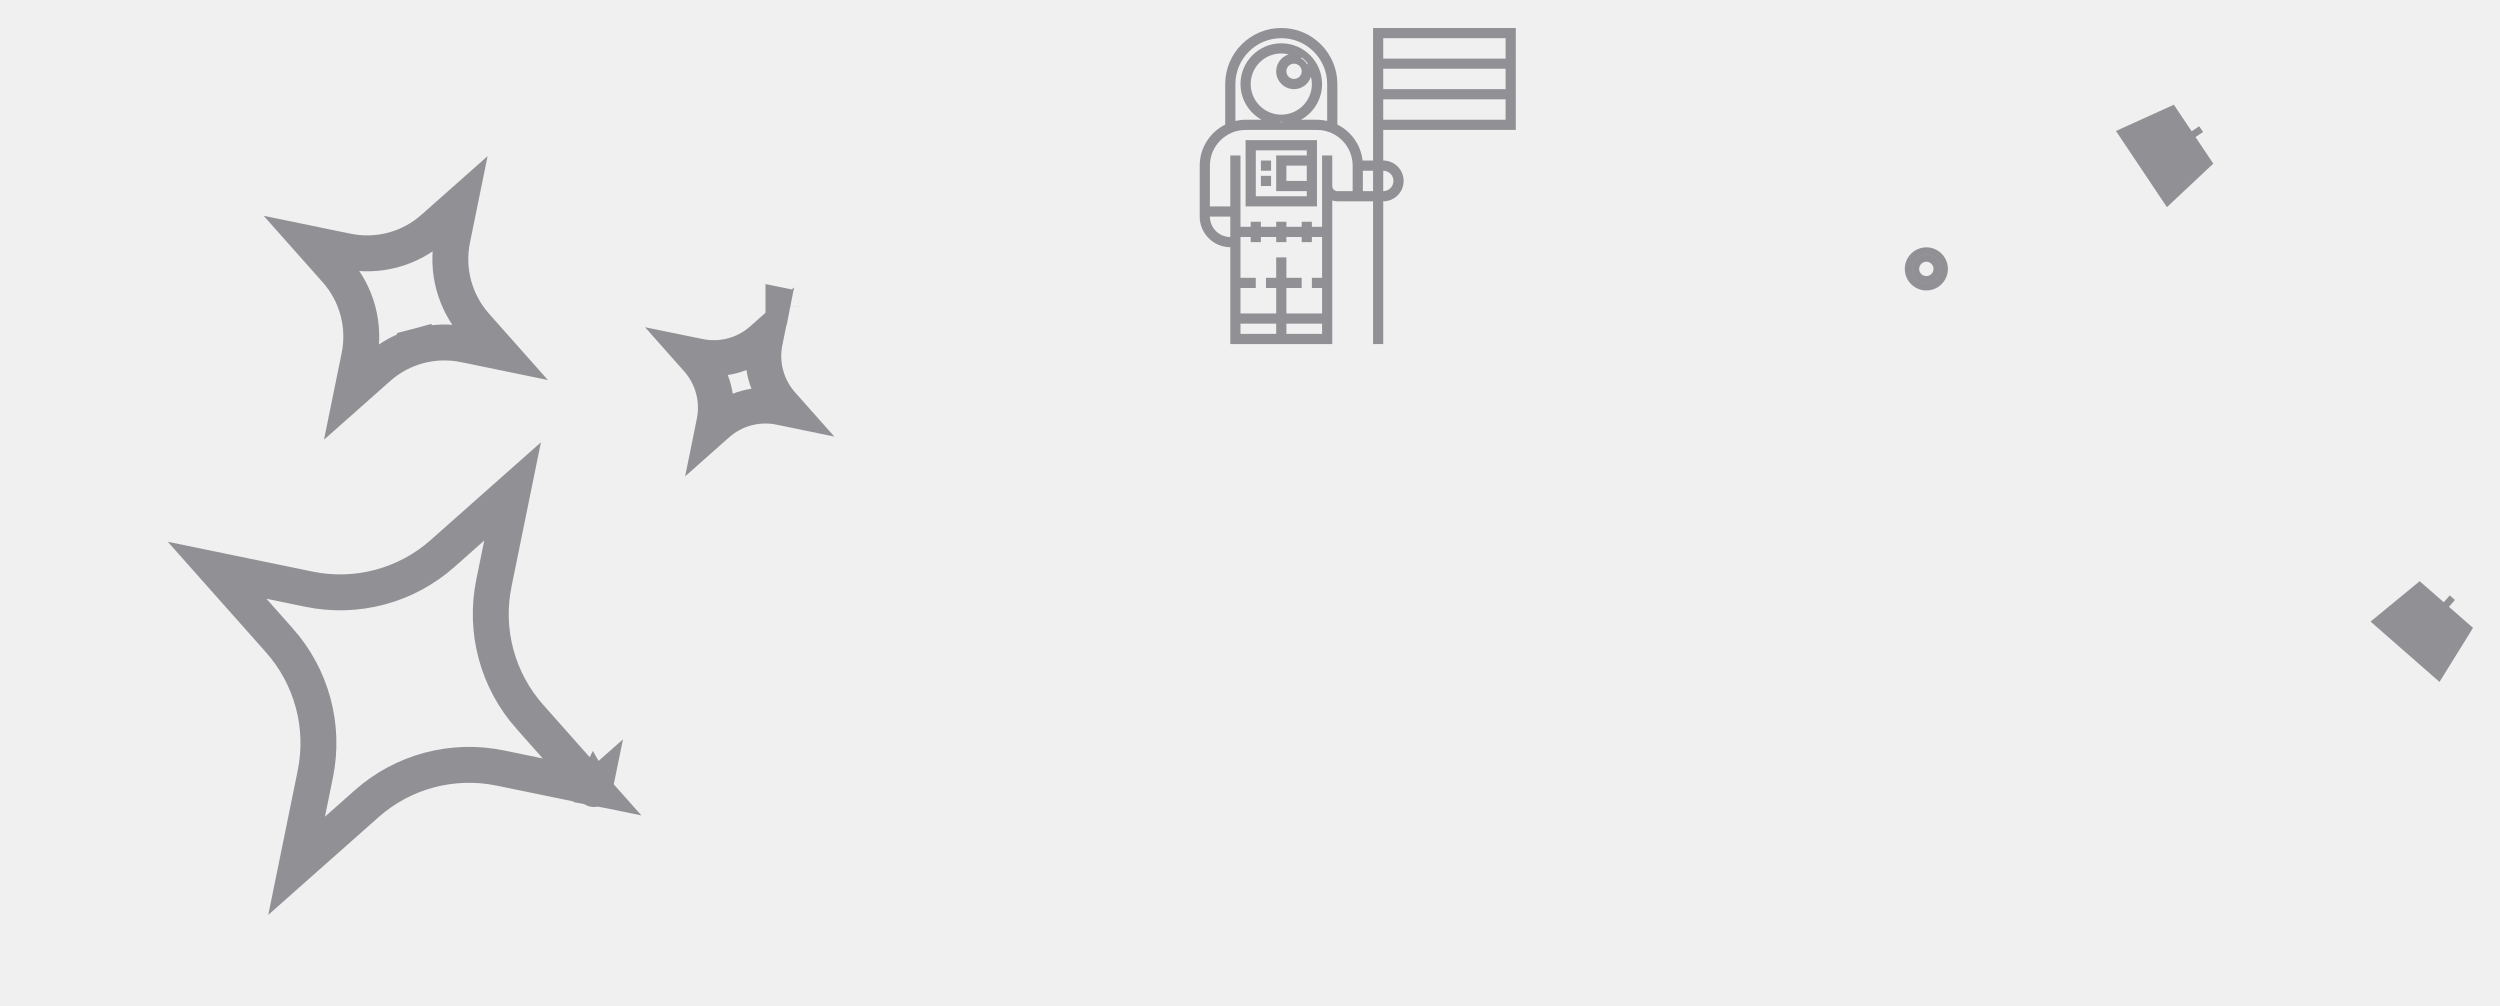
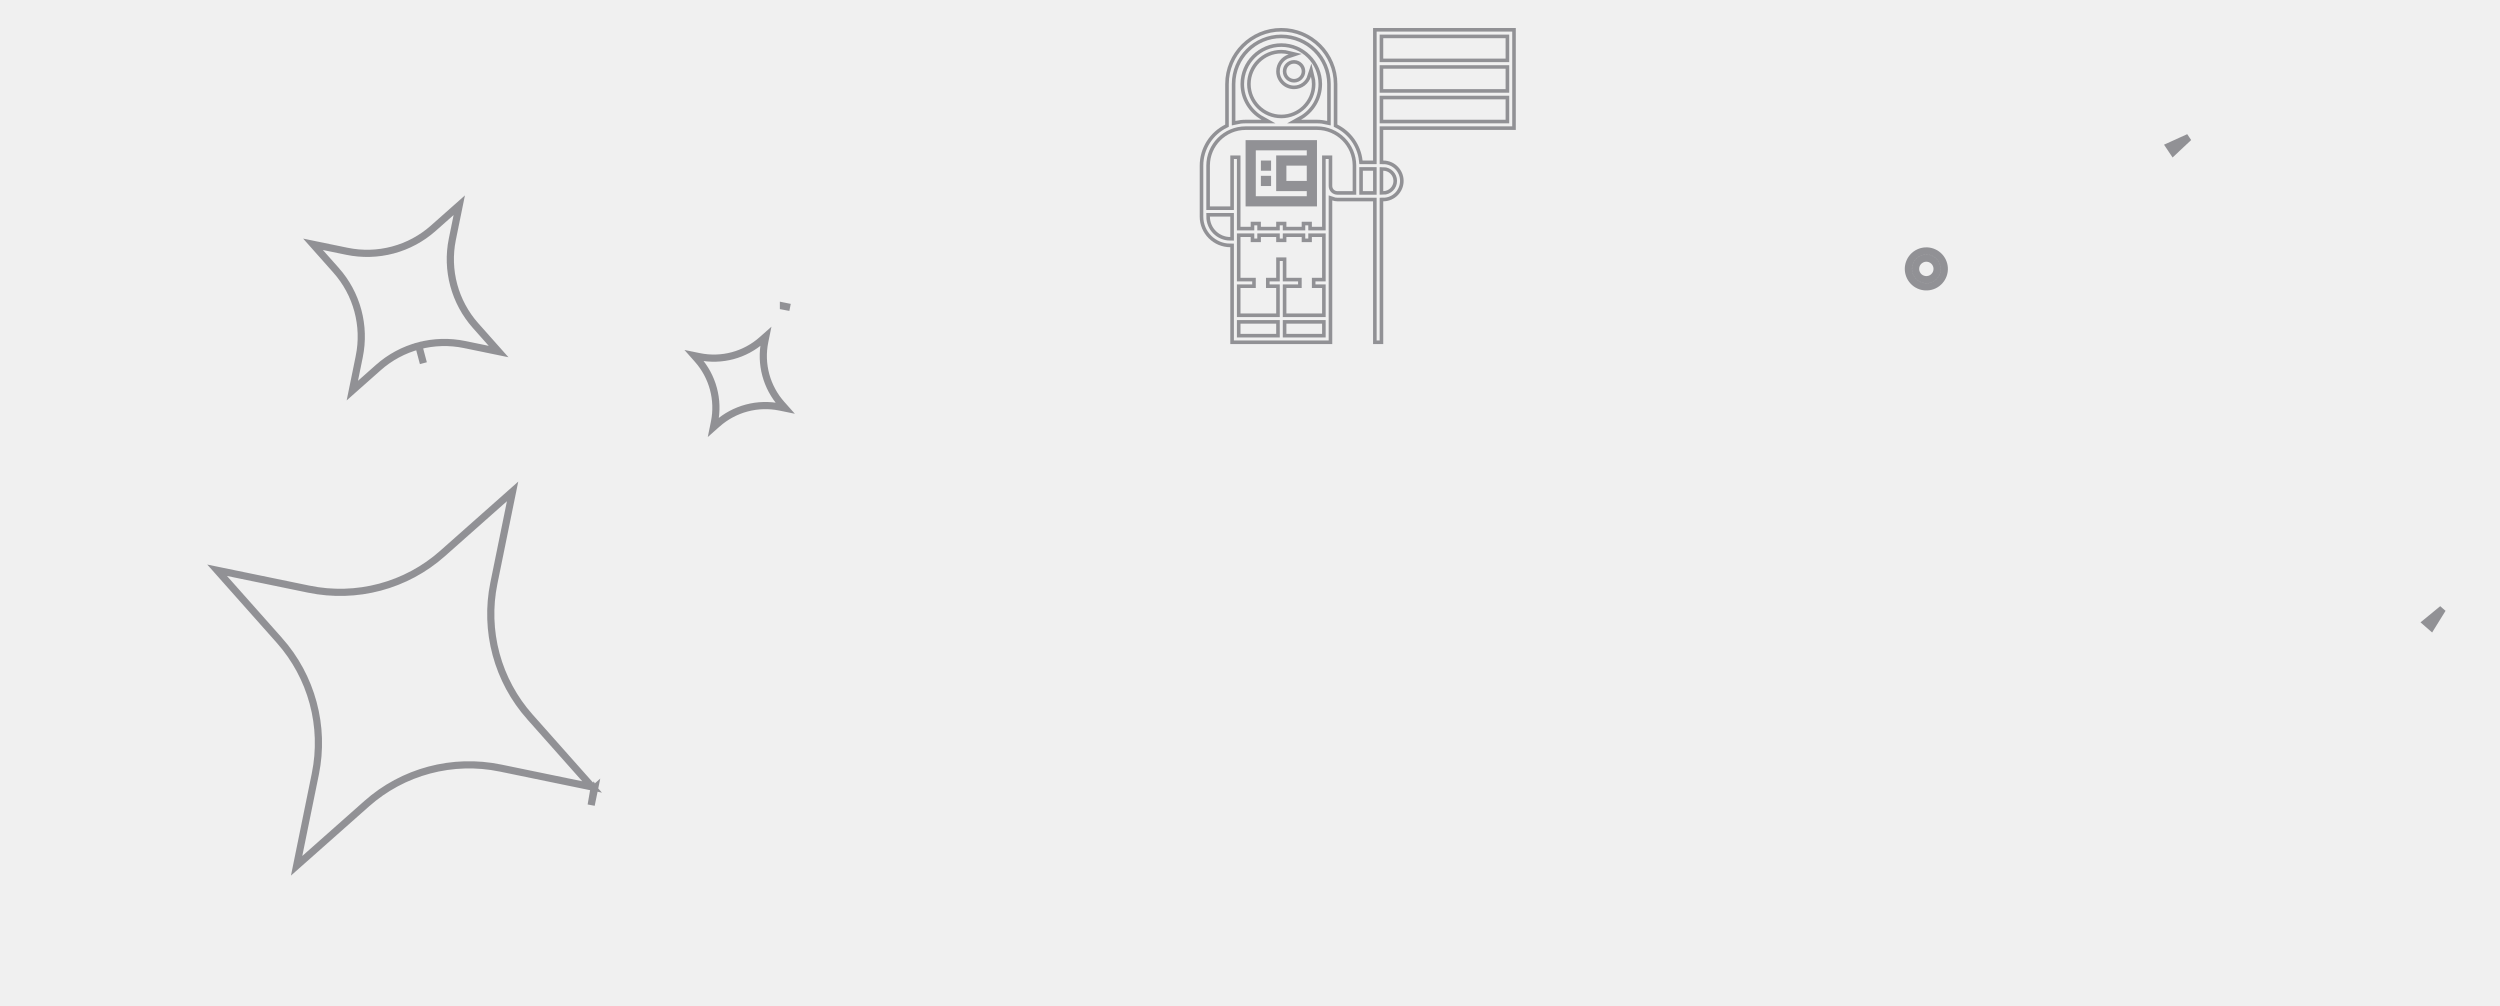
<svg xmlns="http://www.w3.org/2000/svg" width="348" height="140" viewBox="0 0 348 140" fill="none">
-   <path d="M82.675 109.825C82.677 109.829 82.678 109.831 82.679 109.833C82.682 109.838 82.681 109.835 82.674 109.827L82.675 109.825ZM82.675 109.825L82.768 109.743L82.291 112.068L82.675 109.825ZM106.598 46.842L106.065 47.314L106.065 47.315C103.683 49.428 100.447 50.29 97.327 49.645C97.327 49.645 97.327 49.645 97.326 49.645L96.638 49.504L97.102 50.027L97.103 50.028C98.144 51.203 98.898 52.602 99.306 54.117C99.714 55.632 99.765 57.221 99.454 58.758L99.453 58.761L99.309 59.471L99.851 58.99L99.853 58.989C101.028 57.95 102.428 57.2 103.943 56.796C105.458 56.393 107.046 56.346 108.583 56.661L108.585 56.661L109.273 56.803L108.808 56.279C108.808 56.279 108.808 56.279 108.808 56.279C106.691 53.898 105.818 50.663 106.455 47.543L106.598 46.842ZM106.598 46.842L106.455 47.541L106.598 46.842ZM68.744 81.198L68.744 81.199C68.079 84.469 68.185 87.852 69.055 91.077C69.925 94.303 71.534 97.282 73.753 99.781C73.754 99.781 73.754 99.781 73.754 99.781L82.42 109.542L69.635 106.907L69.634 106.907C66.362 106.234 62.979 106.331 59.753 107.192C56.528 108.052 53.548 109.653 51.052 111.866L41.289 120.516L43.897 107.724L43.897 107.723C44.563 104.454 44.457 101.072 43.588 97.847C42.719 94.623 41.112 91.643 38.894 89.144L38.893 89.144L30.221 79.38L43.006 82.015L43.007 82.015C46.278 82.688 49.66 82.592 52.885 81.732C56.11 80.873 59.089 79.274 61.585 77.062L61.586 77.061L71.352 68.405L68.744 81.198ZM62.964 33.31L62.963 33.312C62.093 37.601 63.292 42.046 66.197 45.323L66.199 45.325L69.404 48.934L64.681 47.961C64.68 47.961 64.679 47.96 64.679 47.96C64.678 47.96 64.678 47.96 64.678 47.96C62.563 47.523 60.376 47.584 58.29 48.14L58.934 50.556L58.29 48.14C56.204 48.696 54.277 49.731 52.663 51.164C52.663 51.164 52.663 51.165 52.662 51.165L49.043 54.373L50.009 49.632C50.009 49.632 50.009 49.631 50.009 49.631C50.442 47.515 50.375 45.328 49.813 43.242C49.251 41.156 48.21 39.229 46.774 37.614C46.773 37.614 46.773 37.614 46.773 37.613L43.569 34.006L48.292 34.979C48.293 34.979 48.293 34.979 48.293 34.979C50.409 35.417 52.597 35.356 54.683 34.8C56.769 34.244 58.696 33.209 60.309 31.776C60.31 31.775 60.31 31.775 60.311 31.774L63.93 28.567L62.964 33.31ZM109.034 42.613L109.034 42.61L109.034 42.613L109.034 42.613ZM109.973 42.79L109.055 42.603L109.055 42.615L109.973 42.79Z" stroke="#0F0F19" stroke-opacity="0.42" stroke-width="5" />
+   <path d="M82.675 109.825C82.677 109.829 82.678 109.831 82.679 109.833C82.682 109.838 82.681 109.835 82.674 109.827L82.675 109.825ZM82.675 109.825L82.768 109.743L82.291 112.068L82.675 109.825ZM106.598 46.842L106.065 47.314L106.065 47.315C103.683 49.428 100.447 50.29 97.327 49.645C97.327 49.645 97.327 49.645 97.326 49.645L96.638 49.504L97.102 50.027L97.103 50.028C98.144 51.203 98.898 52.602 99.306 54.117C99.714 55.632 99.765 57.221 99.454 58.758L99.453 58.761L99.309 59.471L99.851 58.99L99.853 58.989C101.028 57.95 102.428 57.2 103.943 56.796C105.458 56.393 107.046 56.346 108.583 56.661L108.585 56.661L109.273 56.803L108.808 56.279C108.808 56.279 108.808 56.279 108.808 56.279C106.691 53.898 105.818 50.663 106.455 47.543L106.598 46.842ZM106.598 46.842L106.455 47.541L106.598 46.842ZM68.744 81.198L68.744 81.199C68.079 84.469 68.185 87.852 69.055 91.077C69.925 94.303 71.534 97.282 73.753 99.781C73.754 99.781 73.754 99.781 73.754 99.781L82.42 109.542L69.635 106.907L69.634 106.907C66.362 106.234 62.979 106.331 59.753 107.192C56.528 108.052 53.548 109.653 51.052 111.866L41.289 120.516L43.897 107.724L43.897 107.723C44.563 104.454 44.457 101.072 43.588 97.847C42.719 94.623 41.112 91.643 38.894 89.144L38.893 89.144L30.221 79.38L43.006 82.015L43.007 82.015C46.278 82.688 49.66 82.592 52.885 81.732C56.11 80.873 59.089 79.274 61.585 77.062L61.586 77.061L71.352 68.405L68.744 81.198ZM62.964 33.31L62.963 33.312C62.093 37.601 63.292 42.046 66.197 45.323L66.199 45.325L69.404 48.934L64.681 47.961C64.68 47.961 64.679 47.96 64.679 47.96C64.678 47.96 64.678 47.96 64.678 47.96C62.563 47.523 60.376 47.584 58.29 48.14L58.934 50.556L58.29 48.14C56.204 48.696 54.277 49.731 52.663 51.164C52.663 51.164 52.663 51.165 52.662 51.165L49.043 54.373L50.009 49.632C50.009 49.632 50.009 49.631 50.009 49.631C50.442 47.515 50.375 45.328 49.813 43.242C49.251 41.156 48.21 39.229 46.774 37.614C46.773 37.614 46.773 37.614 46.773 37.613L43.569 34.006L48.292 34.979C48.293 34.979 48.293 34.979 48.293 34.979C50.409 35.417 52.597 35.356 54.683 34.8C56.769 34.244 58.696 33.209 60.309 31.776C60.31 31.775 60.31 31.775 60.311 31.774L63.93 28.567L62.964 33.31ZM109.034 42.613L109.034 42.61L109.034 42.613L109.034 42.613ZM109.973 42.79L109.055 42.603L109.055 42.615L109.973 42.79Z" stroke="#0F0F19" stroke-opacity="0.42" strokeWidth="5" />
  <path d="M266.793 38.078C266.878 38.256 266.997 38.415 267.143 38.547C267.29 38.678 267.461 38.78 267.647 38.846C267.832 38.911 268.029 38.94 268.226 38.929C268.423 38.919 268.615 38.87 268.793 38.785C268.971 38.7 269.13 38.581 269.262 38.434C269.393 38.288 269.495 38.117 269.561 37.931C269.626 37.745 269.655 37.548 269.644 37.352C269.634 37.155 269.585 36.962 269.5 36.785C269.328 36.426 269.021 36.15 268.646 36.017C268.271 35.884 267.859 35.906 267.5 36.078C267.141 36.249 266.865 36.556 266.732 36.931C266.599 37.307 266.621 37.719 266.793 38.078ZM269.224 39.687C268.626 39.973 267.939 40.01 267.313 39.789C266.688 39.568 266.176 39.107 265.89 38.509C265.605 37.911 265.568 37.224 265.789 36.598C266.01 35.973 266.47 35.461 267.068 35.175C267.667 34.889 268.354 34.853 268.979 35.074C269.289 35.183 269.574 35.353 269.818 35.572C270.062 35.792 270.261 36.057 270.402 36.353C270.544 36.65 270.626 36.971 270.643 37.299C270.66 37.627 270.613 37.955 270.504 38.264C270.394 38.574 270.225 38.859 270.005 39.103C269.786 39.347 269.52 39.546 269.224 39.687Z" stroke="#0F0F19" stroke-opacity="0.42" />
-   <path d="M302.511 21.155L301.974 20.352L304.667 19.13L302.511 21.155Z" stroke="#0F0F19" stroke-opacity="0.42" stroke-width="10" />
-   <path d="M338.437 87.279L337.71 86.643L339.995 84.765L338.437 87.279Z" stroke="#0F0F19" stroke-opacity="0.42" stroke-width="10" />
+   <path d="M302.511 21.155L301.974 20.352L304.667 19.13L302.511 21.155Z" stroke="#0F0F19" stroke-opacity="0.42" strokeWidth="10" />
+   <path d="M338.437 87.279L337.71 86.643L339.995 84.765L338.437 87.279Z" stroke="#0F0F19" stroke-opacity="0.42" strokeWidth="10" />
  <path d="M181.903 25.685H182.403V25.185V23.056V22.556H181.903H179.065H178.565V23.056V25.185V25.685H179.065H181.903ZM174.807 20.427H174.307V20.927V27.314V27.814H174.807H181.903H182.403V27.314V26.604V26.104H181.903H178.145V22.136H181.903H182.403V21.636V20.927V20.427H181.903H174.807ZM182.823 20.007V28.233H173.887V20.007H182.823Z" stroke="#0F0F19" stroke-opacity="0.42" />
  <path d="M176.016 23.265V22.846H176.435V23.265H176.016Z" stroke="#0F0F19" stroke-opacity="0.42" />
  <path d="M176.016 25.395V24.975H176.435V25.395H176.016Z" stroke="#0F0F19" stroke-opacity="0.42" />
  <mask id="path-8-inside-1_2716_370" fill="white">
    <path d="M211 18.088V3.895H191.129V17.378V18.088V22.346H189.67C189.426 20.147 188.061 18.282 186.161 17.336V11.701C186.161 7.397 182.659 3.895 178.355 3.895C174.051 3.895 170.548 7.397 170.548 11.701V17.343C168.449 18.39 167 20.554 167 23.056V30.153C167 32.501 168.91 34.411 171.258 34.411V47.895H185.452V27.902C185.674 27.98 185.912 28.024 186.161 28.024H191.129V47.895H192.548V28.024C194.114 28.024 195.387 26.75 195.387 25.185C195.387 23.619 194.114 22.346 192.548 22.346V18.088H211ZM192.548 5.314H209.581V8.153H192.548V5.314ZM192.548 9.572H209.581V12.411H192.548V9.572ZM192.548 13.83H209.581V16.669H192.548V13.83ZM171.968 11.701C171.968 8.179 174.833 5.314 178.355 5.314C181.877 5.314 184.742 8.179 184.742 11.701V16.834C184.285 16.73 183.811 16.669 183.323 16.669H181.097C182.845 15.7 184.032 13.837 184.032 11.701C184.032 8.571 181.485 6.024 178.355 6.024C175.224 6.024 172.677 8.571 172.677 11.701C172.677 13.837 173.865 15.7 175.613 16.669H173.387C172.899 16.669 172.425 16.729 171.968 16.833V11.701ZM177.645 9.927C177.645 11.296 178.759 12.411 180.129 12.411C181.235 12.411 182.163 11.68 182.484 10.679C182.565 11.007 182.613 11.348 182.613 11.701C182.613 14.049 180.703 15.959 178.355 15.959C176.007 15.959 174.097 14.049 174.097 11.701C174.097 9.353 176.007 7.443 178.355 7.443C178.708 7.443 179.049 7.491 179.377 7.572C178.376 7.893 177.645 8.821 177.645 9.927ZM180.129 8.862C180.716 8.862 181.194 9.34 181.194 9.927C181.194 10.514 180.716 10.991 180.129 10.991C179.542 10.991 179.065 10.514 179.065 9.927C179.065 9.34 179.542 8.862 180.129 8.862ZM171.258 32.991C169.693 32.991 168.419 31.718 168.419 30.153H171.258V32.991ZM177.645 46.475H172.677V45.056H177.645V46.475ZM184.032 46.475H179.065V45.056H184.032V46.475ZM184.032 38.669H182.613V40.088H184.032V43.636H179.065V40.088H181.194V38.669H179.065V35.83H177.645V38.669H176.226V40.088H177.645V43.636H172.677V40.088H174.806V38.669H172.677V32.991H174.097V33.701H175.516V32.991H177.645V33.701H179.065V32.991H181.194V33.701H182.613V32.991H184.032V38.669ZM188.29 23.765V26.604H186.161C185.77 26.604 185.452 26.286 185.452 25.895V21.637H184.032V31.572H182.613V30.862H181.194V31.572H179.065V30.862H177.645V31.572H175.516V30.862H174.097V31.572H172.677V21.637H171.258V28.733H168.419V23.056C168.419 20.317 170.648 18.088 173.387 18.088H183.323C186.061 18.088 188.29 20.317 188.29 23.056V23.765ZM191.129 26.604H189.71V23.765H191.129V26.604ZM193.968 25.185C193.968 25.968 193.331 26.604 192.548 26.604V23.765C193.331 23.765 193.968 24.402 193.968 25.185Z" />
  </mask>
-   <path d="M211 18.088V3.895H191.129V17.378V18.088V22.346H189.67C189.426 20.147 188.061 18.282 186.161 17.336V11.701C186.161 7.397 182.659 3.895 178.355 3.895C174.051 3.895 170.548 7.397 170.548 11.701V17.343C168.449 18.39 167 20.554 167 23.056V30.153C167 32.501 168.91 34.411 171.258 34.411V47.895H185.452V27.902C185.674 27.98 185.912 28.024 186.161 28.024H191.129V47.895H192.548V28.024C194.114 28.024 195.387 26.75 195.387 25.185C195.387 23.619 194.114 22.346 192.548 22.346V18.088H211ZM192.548 5.314H209.581V8.153H192.548V5.314ZM192.548 9.572H209.581V12.411H192.548V9.572ZM192.548 13.83H209.581V16.669H192.548V13.83ZM171.968 11.701C171.968 8.179 174.833 5.314 178.355 5.314C181.877 5.314 184.742 8.179 184.742 11.701V16.834C184.285 16.73 183.811 16.669 183.323 16.669H181.097C182.845 15.7 184.032 13.837 184.032 11.701C184.032 8.571 181.485 6.024 178.355 6.024C175.224 6.024 172.677 8.571 172.677 11.701C172.677 13.837 173.865 15.7 175.613 16.669H173.387C172.899 16.669 172.425 16.729 171.968 16.833V11.701ZM177.645 9.927C177.645 11.296 178.759 12.411 180.129 12.411C181.235 12.411 182.163 11.68 182.484 10.679C182.565 11.007 182.613 11.348 182.613 11.701C182.613 14.049 180.703 15.959 178.355 15.959C176.007 15.959 174.097 14.049 174.097 11.701C174.097 9.353 176.007 7.443 178.355 7.443C178.708 7.443 179.049 7.491 179.377 7.572C178.376 7.893 177.645 8.821 177.645 9.927ZM180.129 8.862C180.716 8.862 181.194 9.34 181.194 9.927C181.194 10.514 180.716 10.991 180.129 10.991C179.542 10.991 179.065 10.514 179.065 9.927C179.065 9.34 179.542 8.862 180.129 8.862ZM171.258 32.991C169.693 32.991 168.419 31.718 168.419 30.153H171.258V32.991ZM177.645 46.475H172.677V45.056H177.645V46.475ZM184.032 46.475H179.065V45.056H184.032V46.475ZM184.032 38.669H182.613V40.088H184.032V43.636H179.065V40.088H181.194V38.669H179.065V35.83H177.645V38.669H176.226V40.088H177.645V43.636H172.677V40.088H174.806V38.669H172.677V32.991H174.097V33.701H175.516V32.991H177.645V33.701H179.065V32.991H181.194V33.701H182.613V32.991H184.032V38.669ZM188.29 23.765V26.604H186.161C185.77 26.604 185.452 26.286 185.452 25.895V21.637H184.032V31.572H182.613V30.862H181.194V31.572H179.065V30.862H177.645V31.572H175.516V30.862H174.097V31.572H172.677V21.637H171.258V28.733H168.419V23.056C168.419 20.317 170.648 18.088 173.387 18.088H183.323C186.061 18.088 188.29 20.317 188.29 23.056V23.765ZM191.129 26.604H189.71V23.765H191.129V26.604ZM193.968 25.185C193.968 25.968 193.331 26.604 192.548 26.604V23.765C193.331 23.765 193.968 24.402 193.968 25.185Z" stroke="#0F0F19" stroke-opacity="0.42" stroke-width="2" mask="url(#path-8-inside-1_2716_370)" />
+   <path d="M211 18.088V3.895H191.129V17.378V18.088V22.346H189.67C189.426 20.147 188.061 18.282 186.161 17.336V11.701C186.161 7.397 182.659 3.895 178.355 3.895C174.051 3.895 170.548 7.397 170.548 11.701V17.343C168.449 18.39 167 20.554 167 23.056V30.153C167 32.501 168.91 34.411 171.258 34.411V47.895H185.452V27.902C185.674 27.98 185.912 28.024 186.161 28.024H191.129V47.895H192.548V28.024C194.114 28.024 195.387 26.75 195.387 25.185C195.387 23.619 194.114 22.346 192.548 22.346V18.088H211ZM192.548 5.314H209.581V8.153H192.548V5.314ZM192.548 9.572H209.581V12.411H192.548V9.572ZM192.548 13.83H209.581V16.669H192.548V13.83ZM171.968 11.701C171.968 8.179 174.833 5.314 178.355 5.314C181.877 5.314 184.742 8.179 184.742 11.701V16.834C184.285 16.73 183.811 16.669 183.323 16.669H181.097C182.845 15.7 184.032 13.837 184.032 11.701C184.032 8.571 181.485 6.024 178.355 6.024C175.224 6.024 172.677 8.571 172.677 11.701C172.677 13.837 173.865 15.7 175.613 16.669H173.387C172.899 16.669 172.425 16.729 171.968 16.833V11.701ZM177.645 9.927C177.645 11.296 178.759 12.411 180.129 12.411C181.235 12.411 182.163 11.68 182.484 10.679C182.565 11.007 182.613 11.348 182.613 11.701C182.613 14.049 180.703 15.959 178.355 15.959C176.007 15.959 174.097 14.049 174.097 11.701C174.097 9.353 176.007 7.443 178.355 7.443C178.708 7.443 179.049 7.491 179.377 7.572C178.376 7.893 177.645 8.821 177.645 9.927ZM180.129 8.862C180.716 8.862 181.194 9.34 181.194 9.927C181.194 10.514 180.716 10.991 180.129 10.991C179.542 10.991 179.065 10.514 179.065 9.927C179.065 9.34 179.542 8.862 180.129 8.862ZM171.258 32.991C169.693 32.991 168.419 31.718 168.419 30.153H171.258V32.991ZM177.645 46.475H172.677V45.056H177.645V46.475ZM184.032 46.475H179.065V45.056H184.032V46.475ZM184.032 38.669H182.613V40.088H184.032V43.636H179.065V40.088H181.194V38.669H179.065V35.83H177.645V38.669H176.226V40.088H177.645V43.636H172.677V40.088H174.806V38.669H172.677V32.991H174.097V33.701H175.516V32.991H177.645V33.701H179.065V32.991H181.194V33.701H182.613V32.991H184.032V38.669ZM188.29 23.765V26.604H186.161C185.77 26.604 185.452 26.286 185.452 25.895V21.637H184.032V31.572H182.613V30.862H181.194V31.572H179.065V30.862H177.645V31.572H175.516V30.862H174.097V31.572H172.677V21.637H171.258V28.733H168.419V23.056C168.419 20.317 170.648 18.088 173.387 18.088H183.323C186.061 18.088 188.29 20.317 188.29 23.056V23.765ZM191.129 26.604H189.71V23.765H191.129V26.604ZM193.968 25.185C193.968 25.968 193.331 26.604 192.548 26.604V23.765C193.331 23.765 193.968 24.402 193.968 25.185Z" stroke="#0F0F19" stroke-opacity="0.42" strokeWidth="2" mask="url(#path-8-inside-1_2716_370)" />
</svg>
